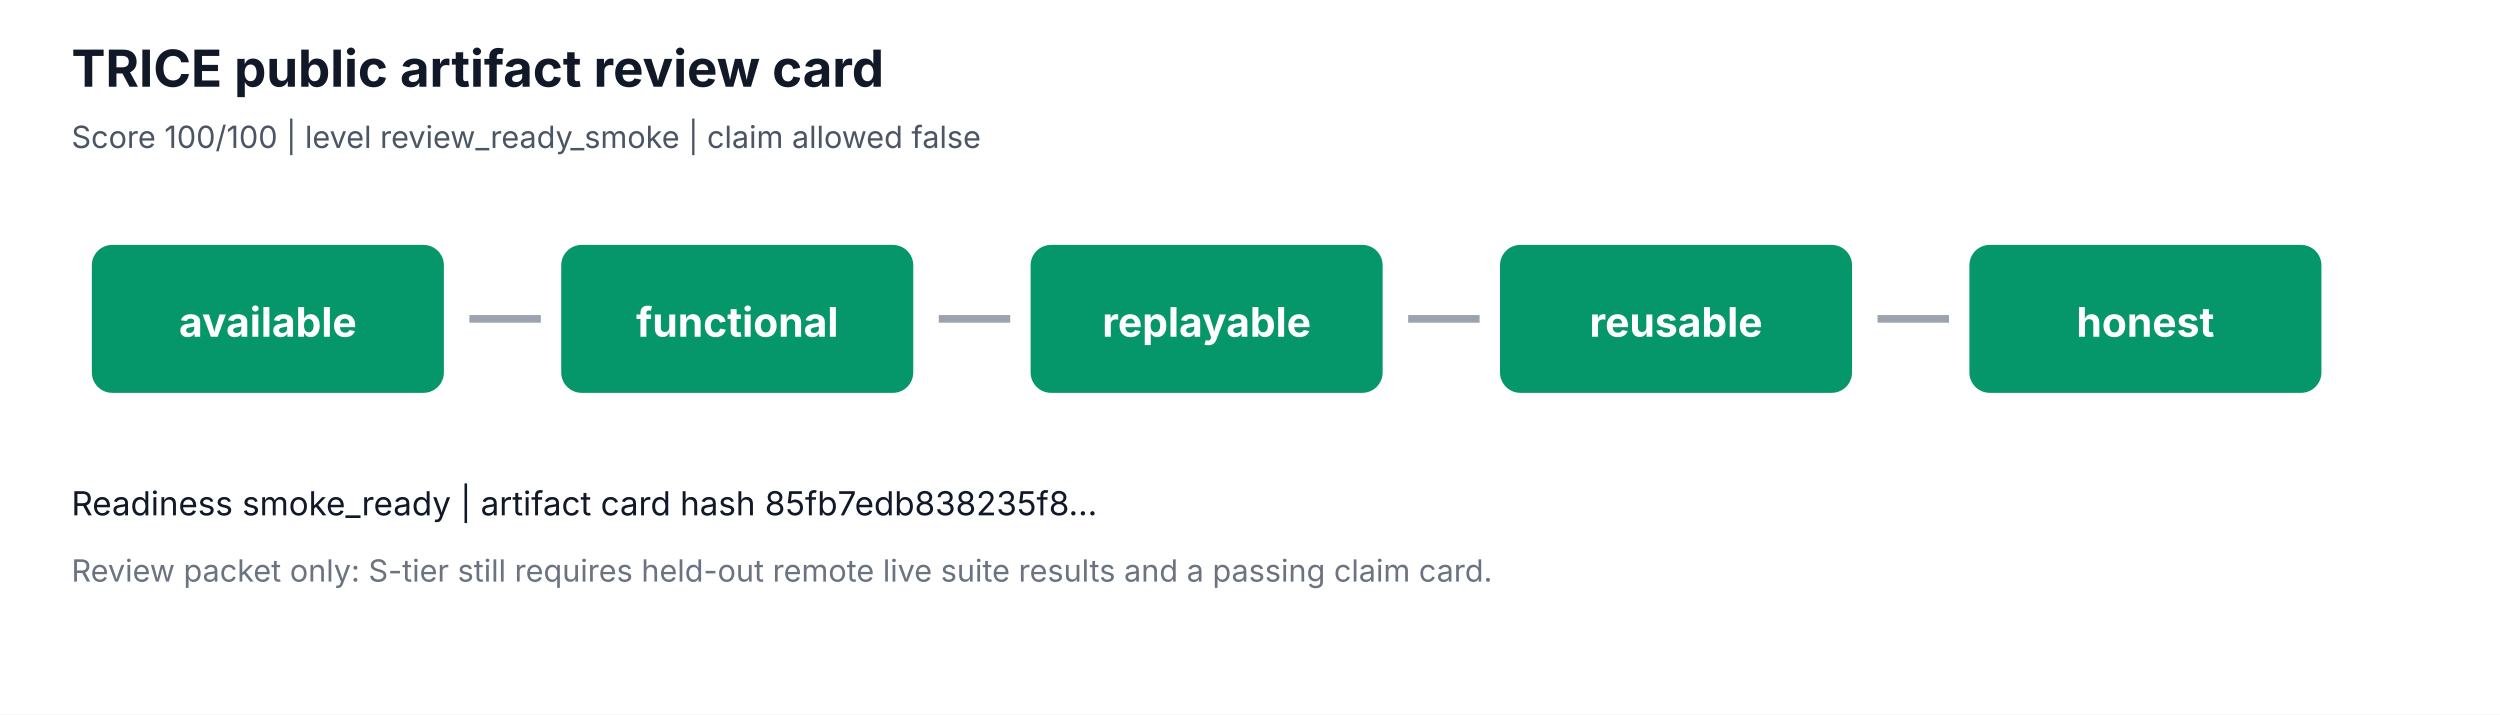
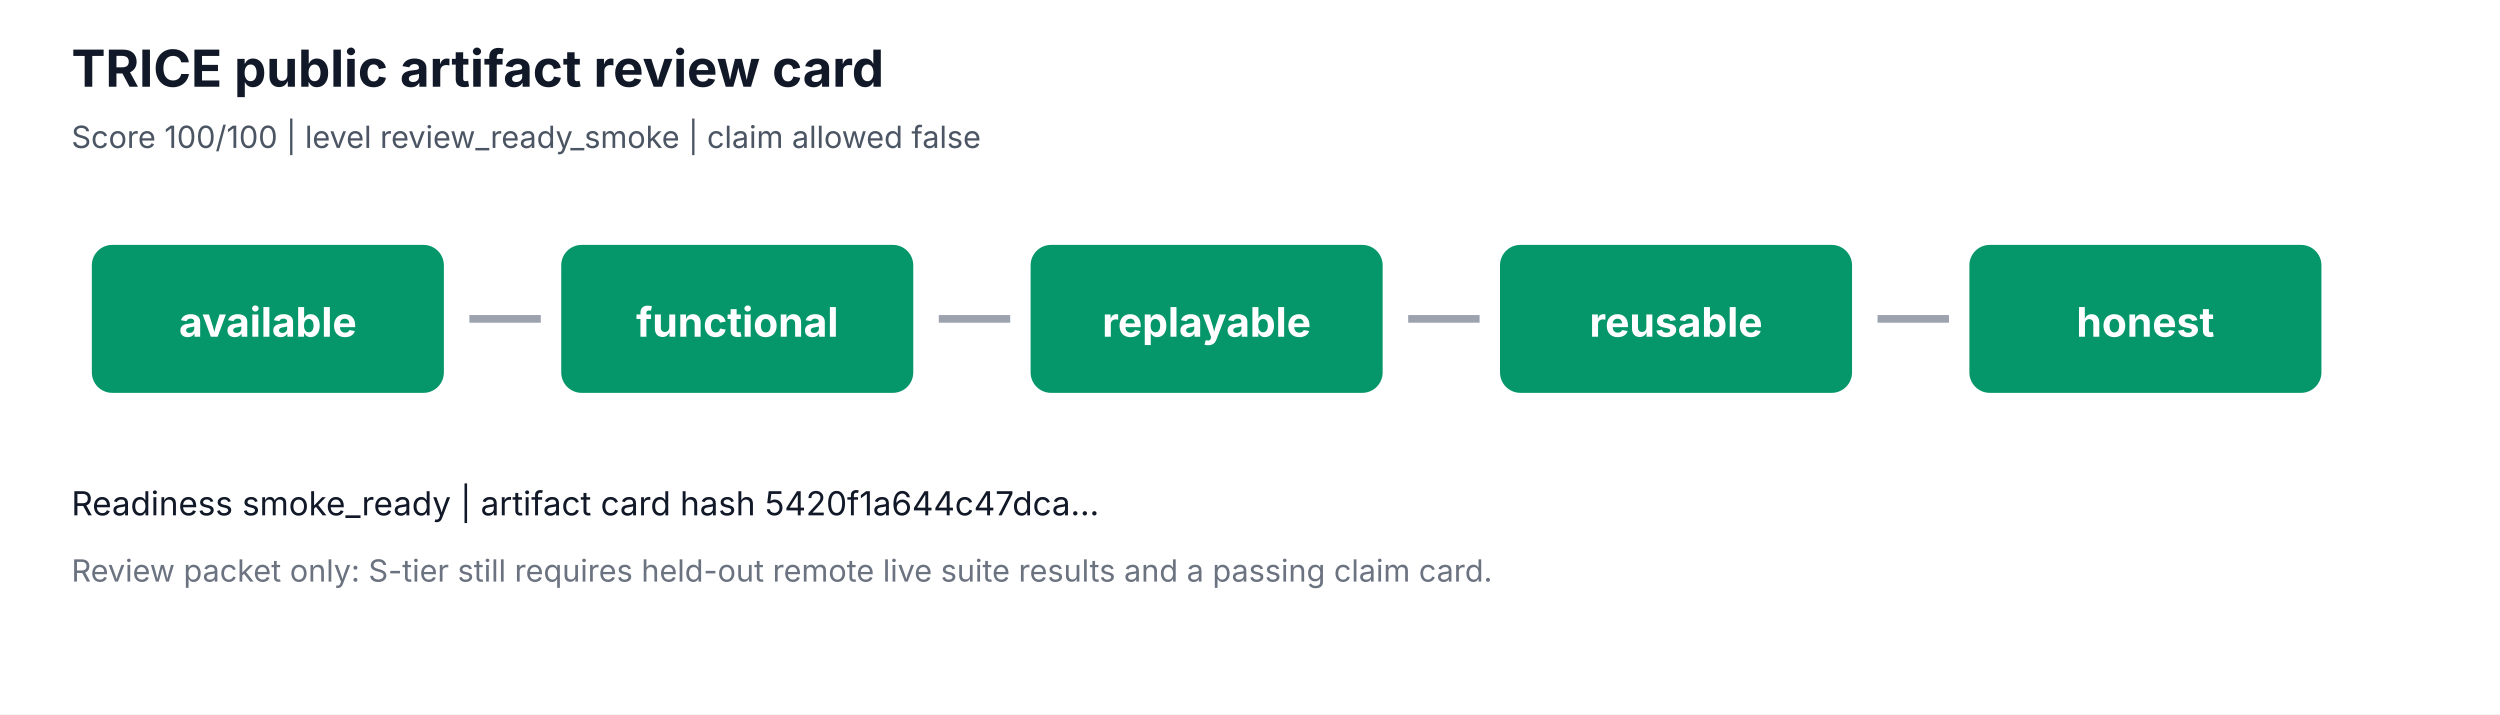
<svg xmlns="http://www.w3.org/2000/svg" width="980" height="280" viewBox="0 0 980 280">
  <rect width="100%" height="100%" fill="#ffffff" />
  <text x="28" y="34" font-family="Inter,Segoe UI,Arial" font-size="20" font-weight="700" fill="#111827">TRICE public artifact review card</text>
  <text x="28" y="58" font-family="Inter,Segoe UI,Arial" font-size="12" fill="#4b5563">Score 100/100 | level review_ready_smoke | claim allowed false</text>
  <rect x="36" y="96" width="138" height="58" rx="8" fill="#059669" />
  <text x="105" y="132" text-anchor="middle" font-family="Inter,Segoe UI,Arial" font-size="16" font-weight="700" fill="#ffffff">available</text>
  <line x1="184" y1="125" x2="212" y2="125" stroke="#9ca3af" stroke-width="3" />
  <rect x="220" y="96" width="138" height="58" rx="8" fill="#059669" />
  <text x="289" y="132" text-anchor="middle" font-family="Inter,Segoe UI,Arial" font-size="16" font-weight="700" fill="#ffffff">functional</text>
  <line x1="368" y1="125" x2="396" y2="125" stroke="#9ca3af" stroke-width="3" />
  <rect x="404" y="96" width="138" height="58" rx="8" fill="#059669" />
  <text x="473" y="132" text-anchor="middle" font-family="Inter,Segoe UI,Arial" font-size="16" font-weight="700" fill="#ffffff">replayable</text>
  <line x1="552" y1="125" x2="580" y2="125" stroke="#9ca3af" stroke-width="3" />
  <rect x="588" y="96" width="138" height="58" rx="8" fill="#059669" />
  <text x="657" y="132" text-anchor="middle" font-family="Inter,Segoe UI,Arial" font-size="16" font-weight="700" fill="#ffffff">reusable</text>
  <line x1="736" y1="125" x2="764" y2="125" stroke="#9ca3af" stroke-width="3" />
  <rect x="772" y="96" width="138" height="58" rx="8" fill="#059669" />
  <text x="841" y="132" text-anchor="middle" font-family="Inter,Segoe UI,Arial" font-size="16" font-weight="700" fill="#ffffff">honest</text>
-   <text x="28" y="202" font-family="Inter,Segoe UI,Arial" font-size="13" fill="#111827">Readiness smoke_ready | artifact card hash 85fb7edb838235f8...</text>
+   <text x="28" y="202" font-family="Inter,Segoe UI,Arial" font-size="13" fill="#111827">Readiness smoke_ready | artifact card hash 5420f1a644c47dca...</text>
  <text x="28" y="228" font-family="Inter,Segoe UI,Arial" font-size="12" fill="#6b7280">Review packet only: S-tier still requires held-out remote live suite results and a passing claim card.</text>
</svg>
